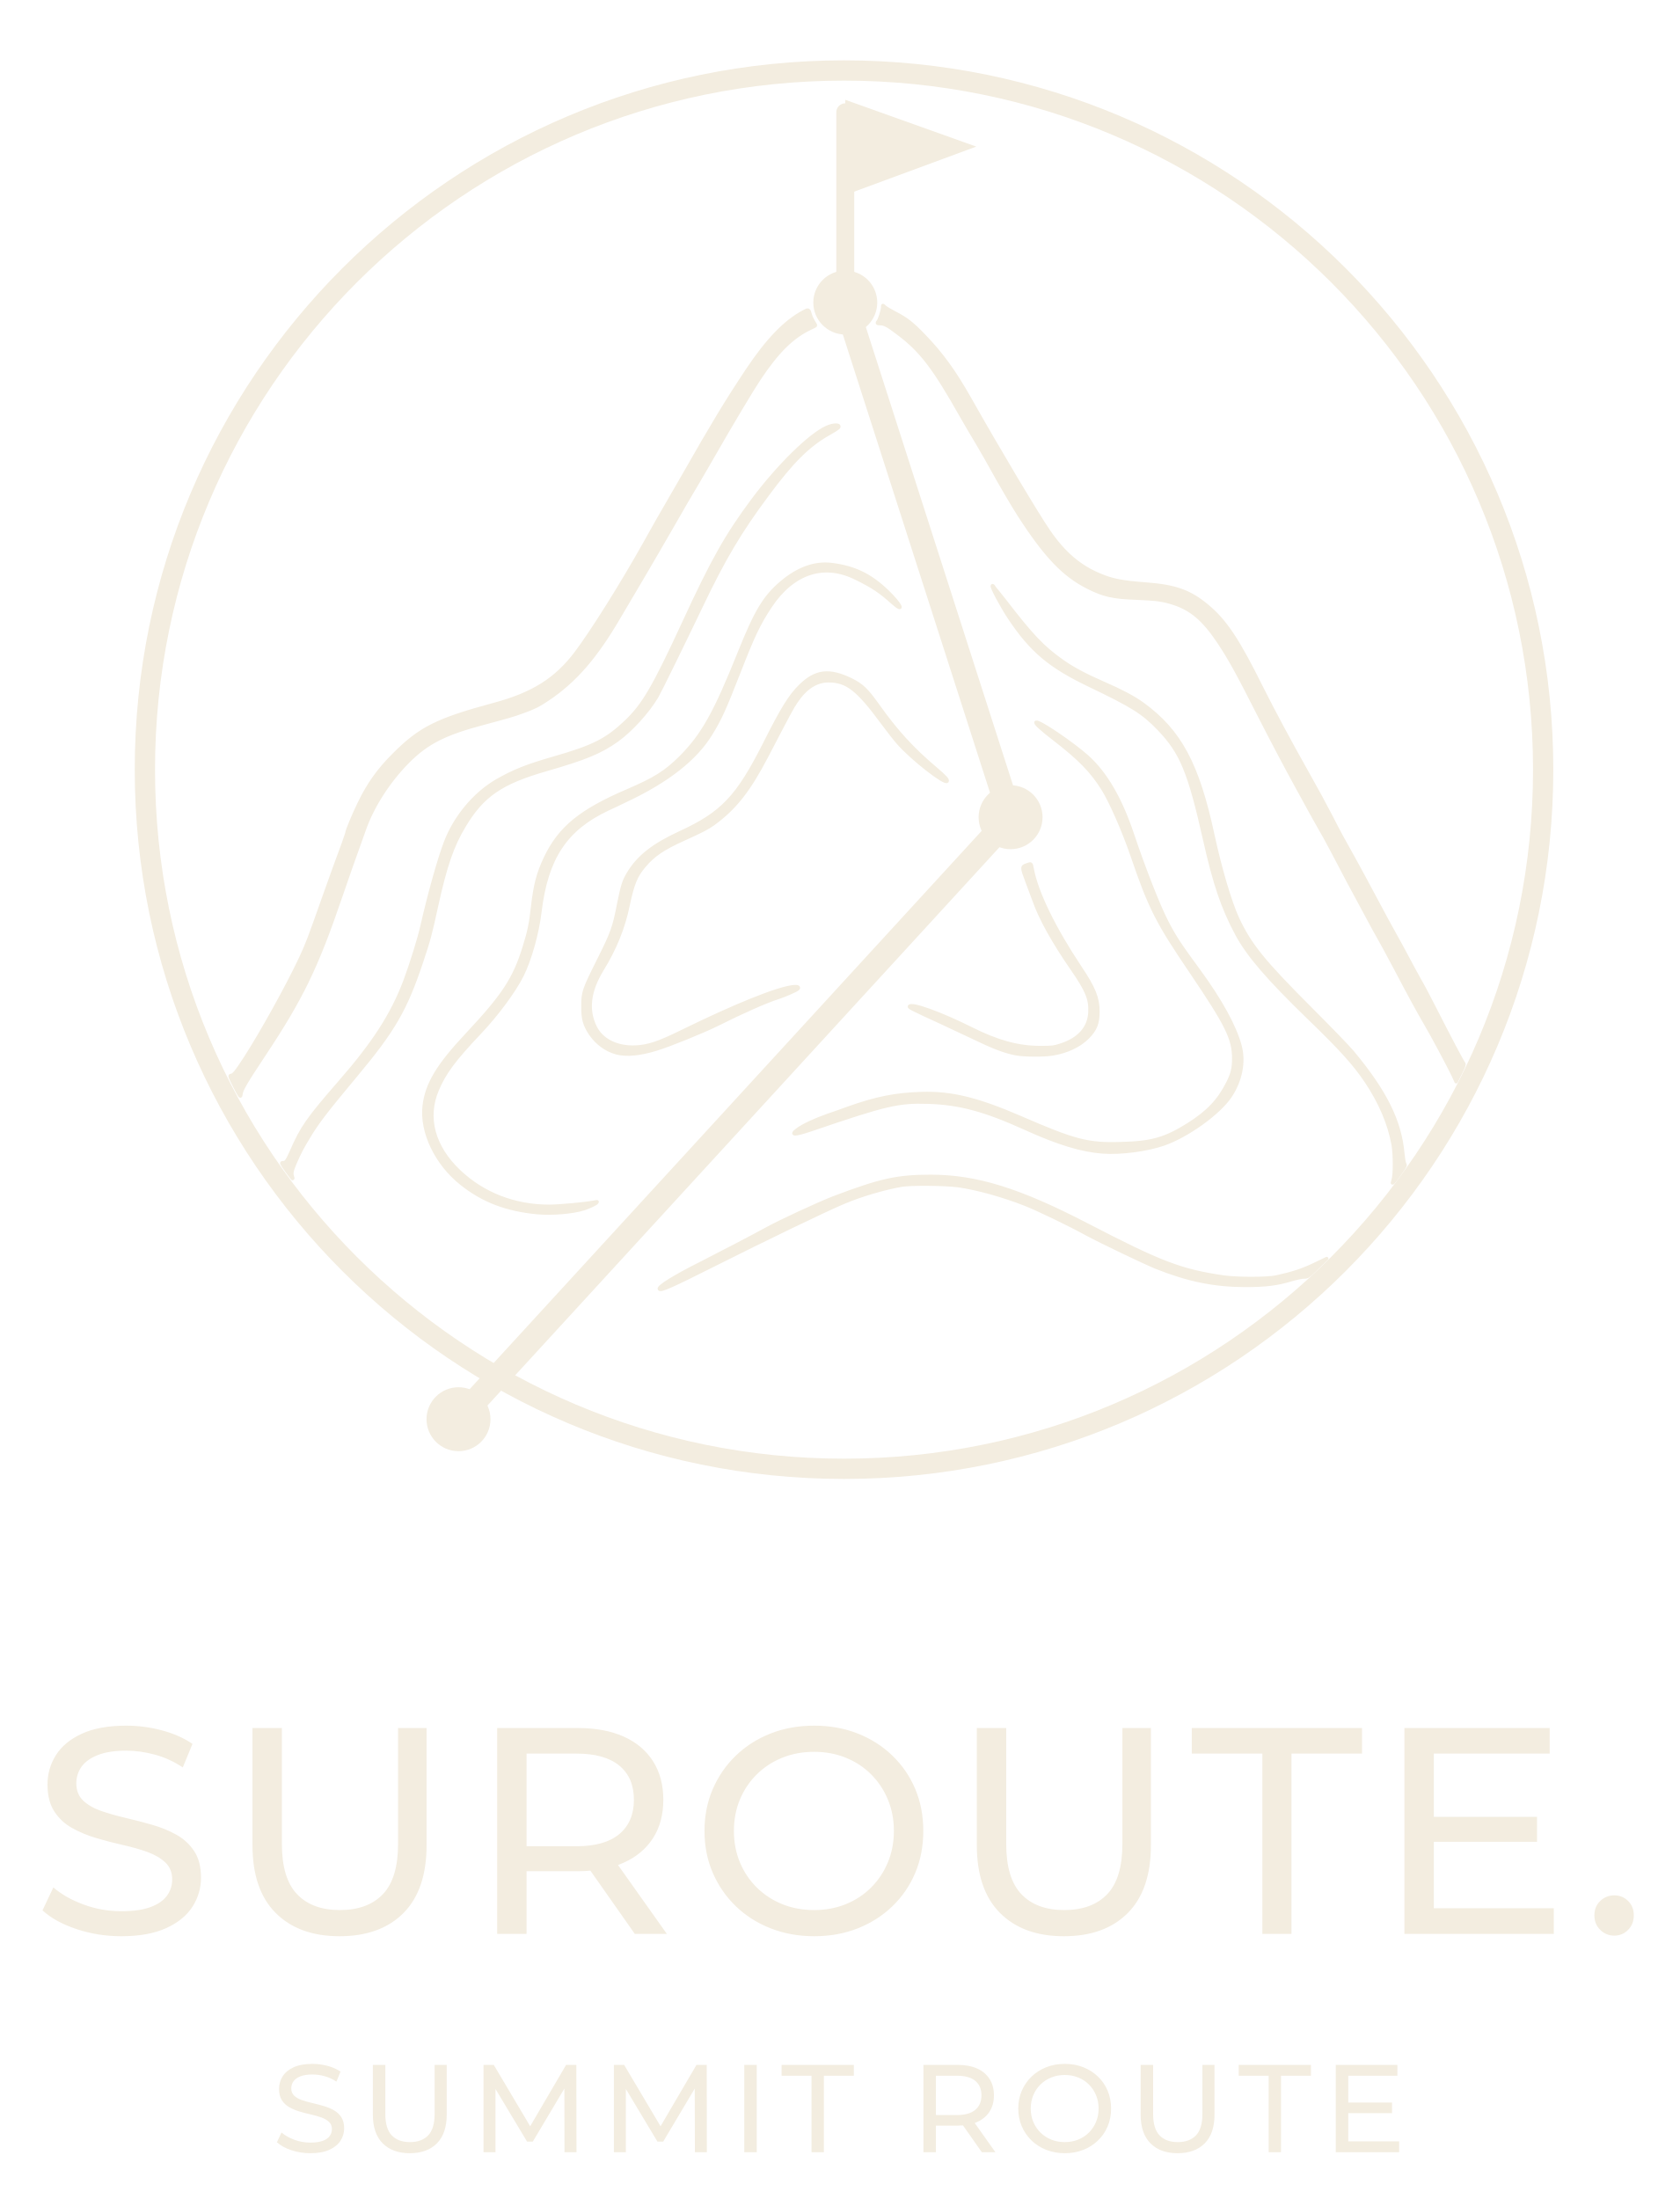
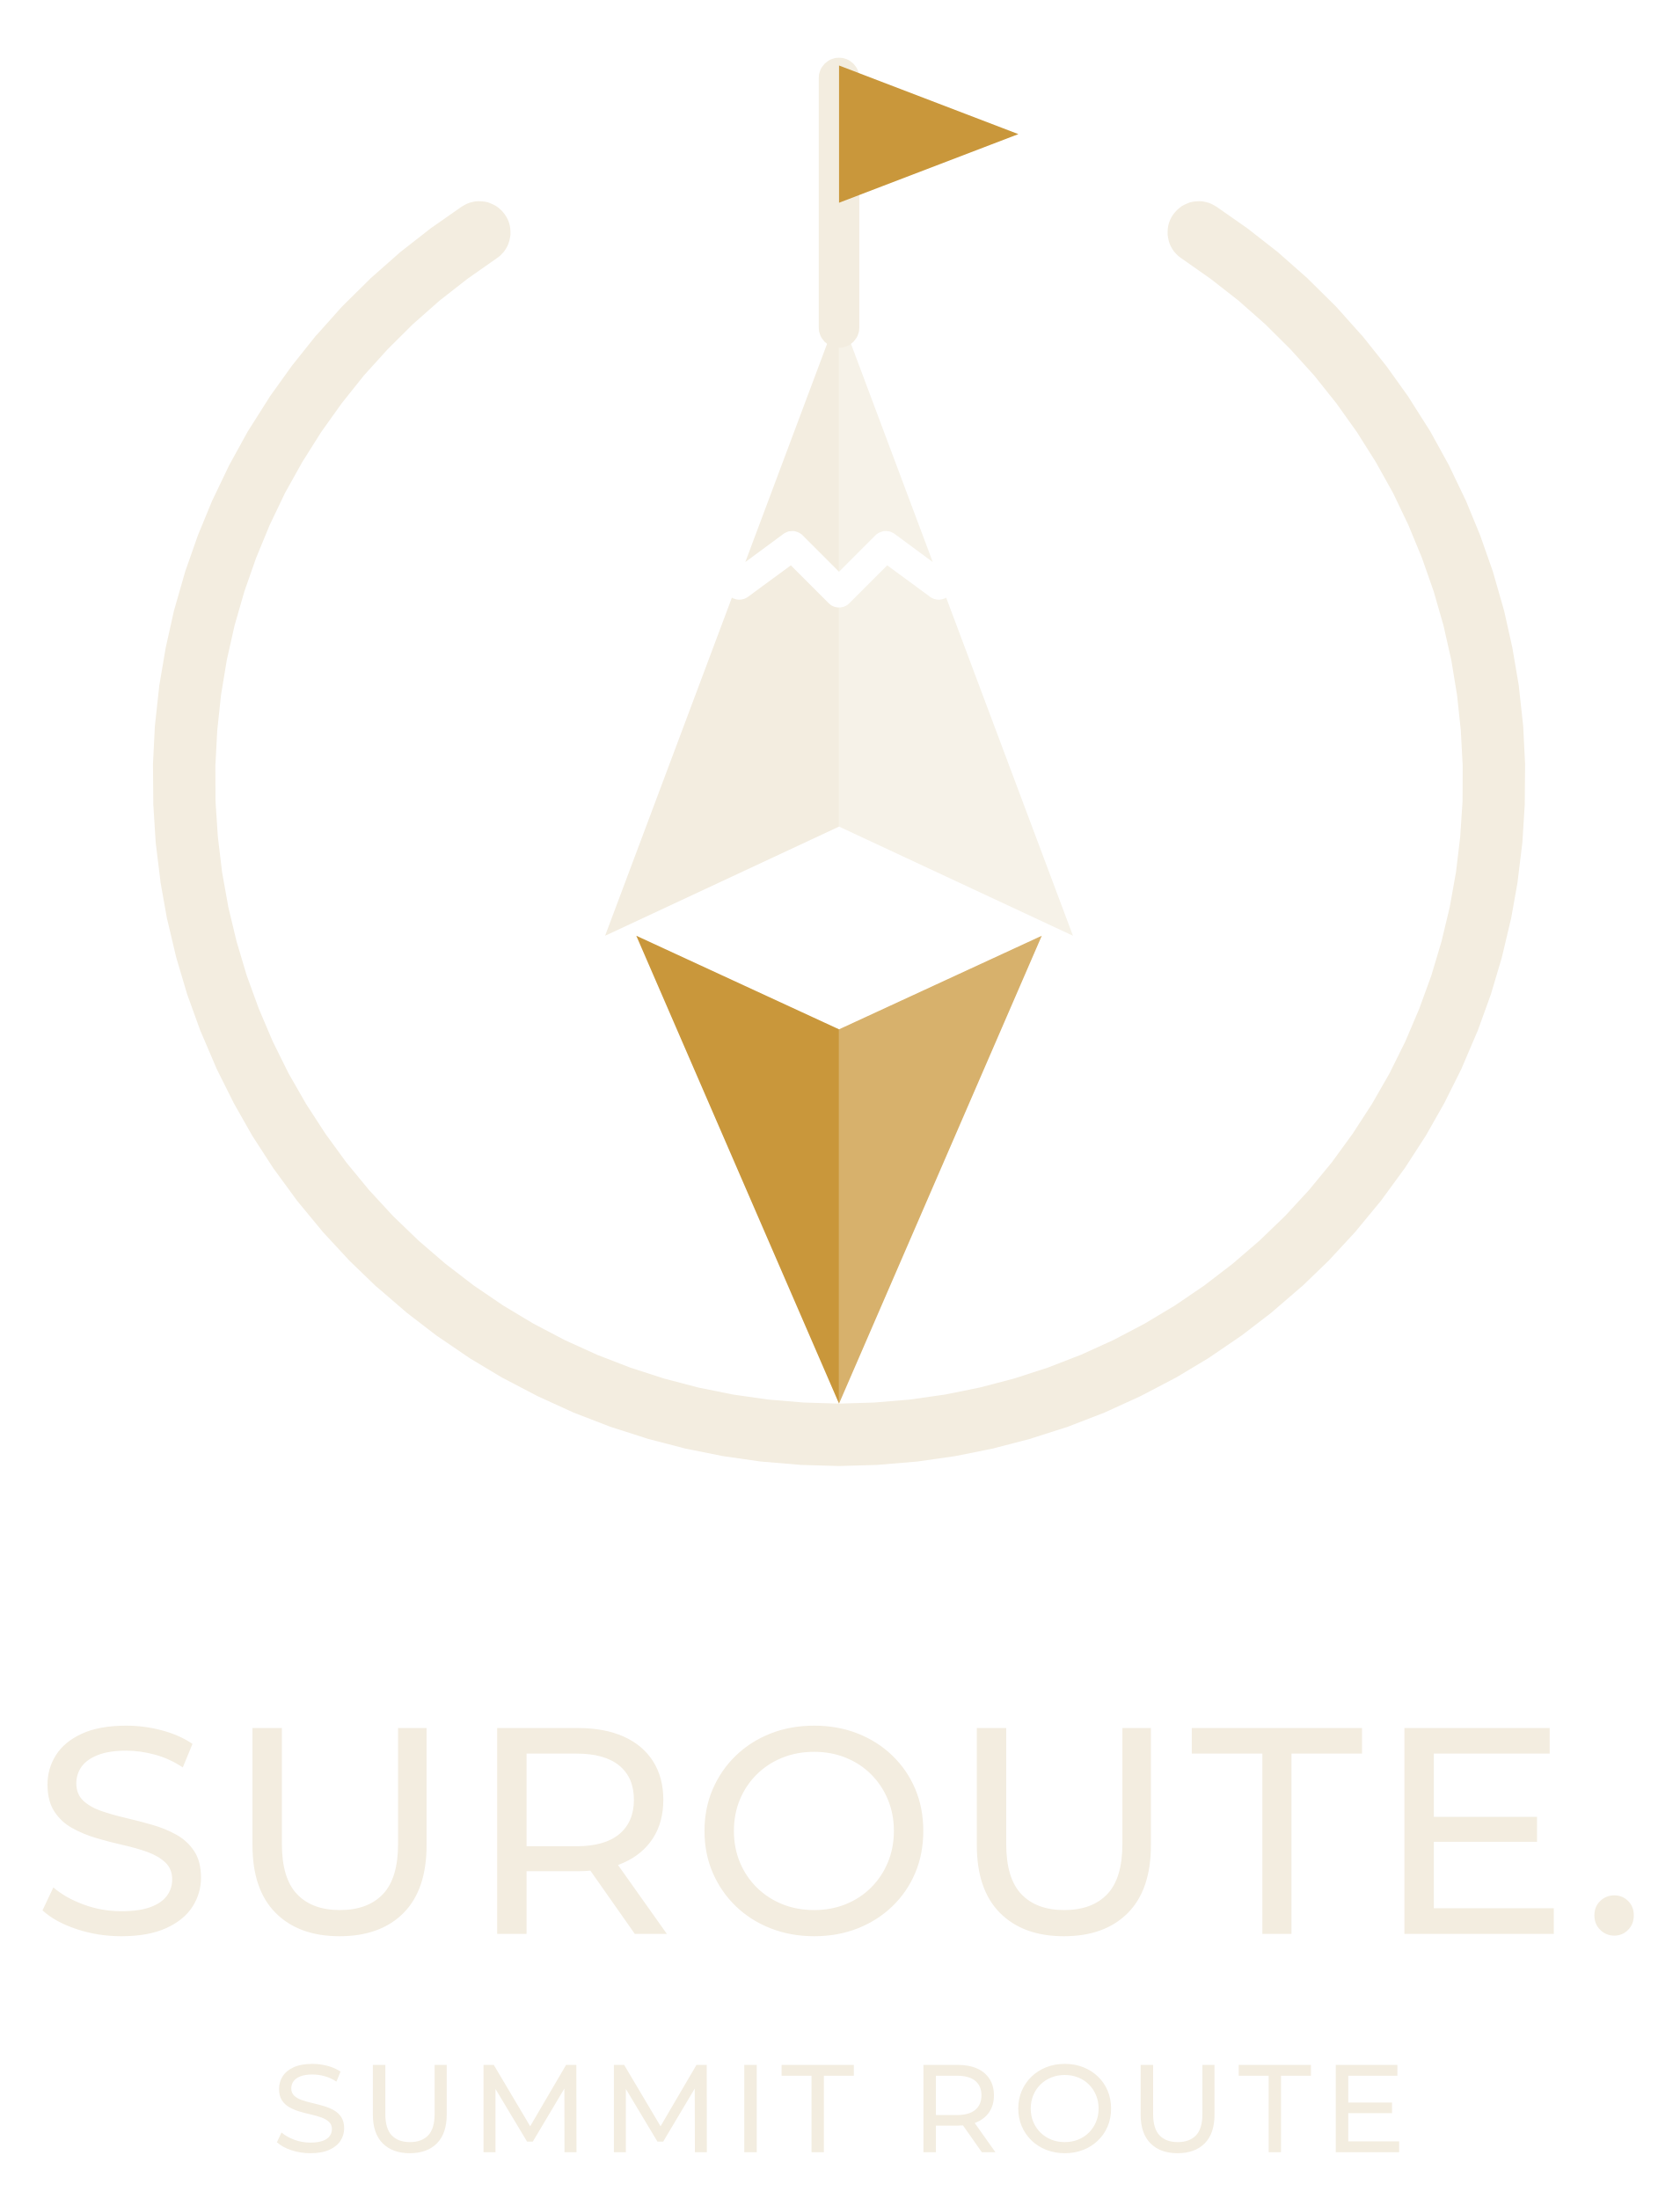
- <svg xmlns="http://www.w3.org/2000/svg" viewBox="-3.8 0.0 107.7 141.0" role="img" aria-label="SuRoute · Summit Route">
-   <circle cx="50.32" cy="49.35" r="44.83" fill="none" stroke="#F3EDE0" stroke-width="1.30" />
-   <path fill="#F3EDE0" fill-rule="evenodd" stroke="#F3EDE0" stroke-width="0.22" stroke-linejoin="round" d="M38.48 82.65C38.39 82.51 39.49 81.83 41.23 80.96C42.20 80.47 44.75 79.14 45.34 78.81C46.16 78.35 48.65 77.20 49.62 76.82C52.65 75.67 53.71 75.43 55.88 75.43C58.81 75.43 61.56 76.29 65.88 78.53C70.60 80.98 71.90 81.48 74.62 81.88C75.50 82.01 77.46 82.01 78.05 81.88C79.10 81.65 79.73 81.44 80.50 81.07L81.27 80.70L80.67 81.29C80.06 81.87 80.06 81.88 79.82 81.88C79.68 81.88 79.30 81.96 78.97 82.06C78.07 82.33 77.34 82.42 76.02 82.42C74.04 82.41 72.37 82.07 70.30 81.24C69.55 80.93 66.83 79.63 65.92 79.14C64.76 78.50 62.74 77.53 61.95 77.22C60.51 76.65 58.81 76.18 57.62 76.02C56.79 75.91 54.62 75.89 54.02 75.99C52.96 76.17 51.44 76.61 50.35 77.07C49.25 77.52 45.22 79.47 41.98 81.10C39.26 82.47 38.56 82.78 38.48 82.65ZM30.63 77.75C28.67 77.56 27.17 76.99 25.79 75.89C24.18 74.61 23.21 72.59 23.40 70.92C23.56 69.52 24.28 68.32 26.15 66.33C28.49 63.83 29.19 62.77 29.82 60.72C30.13 59.73 30.23 59.25 30.35 58.17C30.52 56.71 30.70 56.03 31.17 55.02C32.09 53.09 33.42 52.00 36.45 50.70C38.20 49.95 38.89 49.51 39.83 48.58C41.26 47.15 42.05 45.74 43.61 41.85C44.68 39.18 45.23 38.27 46.33 37.34C47.39 36.45 48.46 36.07 49.52 36.20C50.98 36.38 52.02 36.88 53.12 37.95C53.95 38.75 54.23 39.34 53.45 38.65C52.68 37.95 52.16 37.60 51.12 37.09C49.05 36.04 47.05 36.69 45.59 38.88C44.85 40.00 44.49 40.76 43.57 43.12C42.65 45.47 42.38 46.08 41.78 47.05C40.81 48.65 38.99 50.08 36.32 51.33C36.02 51.48 35.49 51.73 35.14 51.89C32.46 53.16 31.24 55.01 30.82 58.45C30.66 59.83 30.17 61.56 29.67 62.55C29.17 63.55 28.05 65.06 26.97 66.20C25.32 67.94 24.69 68.79 24.23 69.89C23.48 71.66 23.99 73.55 25.64 75.11C27.18 76.57 29.20 77.35 31.41 77.35C32.02 77.35 33.66 77.20 34.20 77.10C34.52 77.04 34.51 77.04 34.47 77.10C34.43 77.18 34.00 77.38 33.65 77.50C32.90 77.73 31.61 77.84 30.63 77.75ZM85.53 75.67C85.65 75.33 85.64 73.99 85.53 73.38C85.28 72.03 84.71 70.69 83.80 69.33C83.04 68.20 82.17 67.24 80.11 65.25C77.49 62.71 76.23 61.24 75.51 59.90C74.61 58.22 74.09 56.70 73.45 53.85C72.47 49.48 71.95 48.24 70.51 46.74C69.49 45.68 68.84 45.27 66.00 43.91C63.52 42.72 62.32 41.71 60.93 39.62C60.46 38.92 59.76 37.62 59.83 37.56C59.84 37.54 59.88 37.56 59.91 37.61C59.93 37.66 60.04 37.80 60.14 37.91C60.24 38.03 60.45 38.30 60.61 38.50C62.38 40.80 63.07 41.52 64.33 42.41C65.00 42.88 65.73 43.27 67.00 43.83C68.11 44.31 68.91 44.74 69.45 45.13C71.86 46.88 72.99 48.99 73.97 53.55C74.44 55.72 75.06 57.81 75.54 58.87C76.35 60.60 77.17 61.62 80.35 64.80C81.49 65.94 82.64 67.13 82.91 67.45C85.02 69.98 85.97 71.89 86.15 73.97C86.18 74.27 86.23 74.57 86.27 74.63C86.33 74.72 86.31 74.77 85.97 75.25C85.47 75.95 85.43 75.98 85.53 75.67ZM14.61 75.11C14.21 74.55 14.21 74.55 14.37 74.55C14.54 74.55 14.62 74.43 14.88 73.85C15.55 72.30 15.95 71.74 17.92 69.47C20.16 66.91 21.34 65.09 22.17 62.90C22.59 61.77 23.08 60.20 23.27 59.35C23.72 57.37 24.34 55.15 24.75 54.06C25.36 52.42 26.62 50.90 28.07 50.06C29.16 49.44 29.96 49.12 31.69 48.62C34.24 47.89 35.10 47.46 36.35 46.27C37.48 45.19 38.14 44.05 40.05 39.92C41.89 35.92 42.81 34.30 44.47 32.07C46.09 29.90 48.12 27.90 49.20 27.41C49.66 27.20 50.13 27.21 49.95 27.43C49.91 27.47 49.63 27.65 49.32 27.82C48.02 28.56 46.99 29.58 45.42 31.70C43.63 34.10 42.62 35.81 41.15 38.89C39.97 41.35 38.53 44.29 38.31 44.67C37.72 45.66 36.65 46.83 35.77 47.46C34.69 48.23 33.73 48.62 31.20 49.35C28.32 50.18 27.13 51.00 25.96 52.96C25.20 54.22 24.76 55.50 24.20 58.04C23.78 59.96 23.71 60.23 23.20 61.75C22.20 64.73 21.43 66.07 19.00 68.97C17.10 71.25 16.56 71.95 15.99 72.90C15.56 73.61 15.42 73.88 15.15 74.50C14.91 75.05 14.88 75.20 14.94 75.42C14.97 75.52 14.99 75.60 14.98 75.60C14.97 75.60 14.81 75.38 14.61 75.11ZM66.90 73.86C65.54 73.76 64.02 73.29 61.95 72.35C59.35 71.17 57.72 70.73 55.70 70.67C53.80 70.61 52.99 70.80 48.25 72.42C47.16 72.79 46.83 72.80 47.34 72.43C47.71 72.16 48.40 71.83 49.28 71.52C49.72 71.37 50.29 71.17 50.55 71.07C52.40 70.41 53.63 70.17 55.30 70.12C57.19 70.06 58.87 70.47 61.60 71.65C65.12 73.18 65.96 73.40 68.10 73.33C70.06 73.28 70.93 73.03 72.41 72.10C73.67 71.30 74.36 70.57 74.94 69.42C75.22 68.87 75.31 68.49 75.31 67.88C75.31 66.60 74.88 65.73 72.63 62.40C70.41 59.13 69.96 58.26 68.80 54.87C68.26 53.29 67.42 51.38 66.93 50.60C66.21 49.45 65.45 48.66 63.79 47.38C62.96 46.74 62.53 46.35 62.64 46.31C62.85 46.24 64.90 47.63 65.89 48.50C67.08 49.56 68.04 51.20 68.81 53.50C69.58 55.79 70.51 58.15 71.03 59.14C71.53 60.10 71.81 60.53 73.08 62.26C74.46 64.15 75.38 65.82 75.71 67.06C75.99 68.09 75.75 69.29 75.08 70.29C74.36 71.37 72.34 72.82 70.83 73.35C69.73 73.73 68.03 73.95 66.90 73.86ZM11.26 69.67C10.93 69.03 10.91 68.97 11.01 68.96C11.18 68.95 11.34 68.75 11.94 67.83C12.99 66.20 14.62 63.26 15.46 61.48C15.92 60.49 16.03 60.19 16.97 57.53C17.18 56.95 17.46 56.16 17.60 55.77C18.13 54.35 18.45 53.45 18.45 53.39C18.45 53.28 18.88 52.23 19.23 51.52C19.84 50.26 20.48 49.36 21.50 48.35C23.15 46.70 24.26 46.15 27.85 45.18C30.36 44.51 31.84 43.58 33.13 41.88C34.16 40.51 36.02 37.56 37.55 34.83C38.43 33.26 38.58 32.99 38.90 32.45C39.09 32.13 39.64 31.17 40.14 30.30C41.93 27.16 42.78 25.75 44.11 23.75C45.41 21.80 46.55 20.62 47.72 20.00C48.04 19.82 48.06 19.83 48.15 20.16C48.18 20.29 48.28 20.50 48.36 20.63C48.44 20.75 48.50 20.86 48.50 20.87C48.50 20.88 48.35 20.96 48.17 21.04C47.00 21.59 46.04 22.54 44.87 24.30C44.39 25.02 43.18 27.04 41.77 29.50C41.58 29.84 41.17 30.53 40.88 31.03C40.58 31.52 39.88 32.73 39.31 33.73C38.75 34.71 37.86 36.23 37.35 37.10C36.84 37.97 36.19 39.06 35.92 39.52C34.42 42.10 33.08 43.66 31.31 44.84C30.75 45.22 30.41 45.39 29.70 45.64C29.16 45.84 28.78 45.95 27.25 46.36C24.74 47.02 23.59 47.60 22.37 48.82C21.12 50.08 20.08 51.69 19.55 53.21C19.47 53.44 19.29 53.94 19.15 54.33C18.89 55.05 18.60 55.86 18.02 57.55C16.50 62.01 15.53 64.01 13.14 67.61C11.94 69.42 11.69 69.85 11.65 70.15C11.62 70.37 11.62 70.37 11.26 69.67ZM89.38 68.94C89.08 68.32 88.04 66.36 87.60 65.62C87.23 65.00 86.47 63.60 85.79 62.30C85.42 61.59 84.61 60.10 84.55 60.02C84.53 60.00 84.22 59.41 83.85 58.73C83.48 58.04 83.10 57.33 83.00 57.15C82.90 56.97 82.51 56.25 82.15 55.55C81.79 54.85 81.33 54.00 81.15 53.67C80.96 53.35 80.59 52.67 80.31 52.18C80.04 51.68 79.58 50.85 79.29 50.32C78.68 49.21 77.86 47.66 77.00 45.98C75.54 43.10 75.06 42.23 74.34 41.15C73.39 39.73 72.59 39.05 71.45 38.68C70.76 38.46 70.40 38.41 69.03 38.35C67.58 38.30 66.96 38.16 65.97 37.66C64.41 36.88 63.23 35.64 61.52 32.98C61.17 32.44 60.23 30.83 59.82 30.08C59.69 29.83 59.27 29.10 58.89 28.45C58.50 27.81 58.04 27.01 57.85 26.68C56.09 23.56 55.27 22.49 53.80 21.38C53.10 20.85 52.91 20.75 52.62 20.75C52.43 20.75 52.42 20.72 52.53 20.58C52.62 20.45 52.80 19.88 52.80 19.70C52.80 19.55 52.80 19.55 52.93 19.68C53.01 19.75 53.31 19.93 53.60 20.08C54.32 20.45 54.68 20.73 55.45 21.53C56.57 22.69 57.37 23.79 58.38 25.57C60.30 28.97 62.72 33.02 63.44 34.06C64.41 35.48 65.45 36.36 66.76 36.89C67.55 37.22 68.20 37.34 69.67 37.45C71.56 37.59 72.50 37.93 73.60 38.85C74.76 39.81 75.57 41.02 77.12 44.15C77.83 45.57 78.92 47.60 79.98 49.48C80.62 50.61 81.10 51.50 81.58 52.42C82.02 53.29 82.30 53.81 83.00 55.05C83.32 55.63 83.76 56.44 84.55 57.92C84.91 58.60 85.39 59.49 85.62 59.89C85.85 60.30 86.20 60.94 86.40 61.32C86.60 61.71 86.96 62.36 87.19 62.78C87.43 63.19 87.88 64.04 88.20 64.68C89.17 66.58 89.91 67.99 90.06 68.20C90.10 68.26 90.05 68.40 89.84 68.82L89.57 69.36L89.38 68.94ZM61.38 67.57C60.66 67.44 59.90 67.15 58.58 66.51C57.86 66.17 56.89 65.71 56.43 65.50C54.79 64.75 54.49 64.60 54.51 64.54C54.60 64.29 56.49 64.97 58.49 65.97C60.17 66.81 61.48 67.17 62.90 67.17C63.66 67.17 63.76 67.16 64.17 67.03C65.37 66.66 66.04 65.92 66.09 64.91C66.13 64.05 65.90 63.50 64.93 62.10C63.74 60.38 62.90 58.86 62.51 57.74C62.40 57.43 62.19 56.88 62.05 56.51C61.71 55.61 61.71 55.57 62.04 55.46C62.33 55.36 62.31 55.34 62.38 55.70C62.66 57.22 63.78 59.52 65.46 62.04C66.34 63.35 66.60 64.00 66.60 64.85C66.60 65.63 66.44 66.01 65.93 66.53C65.39 67.06 64.60 67.43 63.68 67.58C63.11 67.67 61.91 67.66 61.38 67.57ZM35.75 67.51C35.07 67.33 34.47 66.89 34.05 66.27C33.68 65.70 33.57 65.33 33.58 64.50C33.58 63.62 33.63 63.47 34.59 61.55C35.45 59.83 35.58 59.49 35.87 57.98C36.11 56.78 36.21 56.48 36.48 56.03C37.12 54.95 38.09 54.19 39.80 53.40C42.52 52.15 43.50 51.12 45.26 47.63C46.35 45.46 46.88 44.60 47.52 43.98C48.50 43.02 49.36 42.91 50.75 43.58C51.46 43.93 51.76 44.21 52.50 45.25C53.67 46.90 54.71 48.03 56.15 49.25C56.80 49.80 56.98 50.00 56.93 50.09C56.80 50.30 54.69 48.65 53.81 47.65C53.58 47.39 53.12 46.80 52.79 46.35C51.20 44.19 50.51 43.65 49.32 43.65C48.54 43.65 47.84 44.10 47.24 45.00C47.00 45.35 46.81 45.70 45.38 48.45C44.21 50.69 43.32 51.82 41.93 52.83C41.53 53.11 41.22 53.27 40.05 53.80C38.72 54.40 38.10 54.82 37.51 55.52C36.98 56.14 36.77 56.64 36.47 58.05C36.18 59.48 35.63 60.83 34.80 62.18C33.97 63.54 33.82 64.75 34.36 65.85C34.78 66.71 35.76 67.19 36.95 67.14C37.78 67.10 38.44 66.88 39.98 66.12C43.35 64.47 46.02 63.39 47.06 63.27C47.35 63.24 47.48 63.30 47.34 63.42C47.27 63.49 46.45 63.85 46.12 63.95C45.35 64.19 43.75 64.90 42.18 65.69C41.27 66.14 39.11 67.02 38.27 67.27C37.23 67.59 36.37 67.67 35.75 67.51Z" />
-   <path d="M25.6 91L61 52.4L50.4 19.4" fill="none" stroke="#F3EDE0" stroke-width="1.55" stroke-linecap="round" stroke-linejoin="round" />
-   <path d="M50.4 19.4V7.2" stroke="#F3EDE0" stroke-width="1.15" stroke-linecap="round" />
-   <path fill="#F3EDE0" d="M50.4 6.4L58.8 9.4L50.4 12.5Z" />
-   <circle fill="#F3EDE0" cx="25.6" cy="91" r="2.05" />
-   <circle fill="#F3EDE0" cx="61" cy="52.4" r="2.05" />
-   <circle fill="#F3EDE0" cx="50.4" cy="19.4" r="2.05" />
+ <svg xmlns="http://www.w3.org/2000/svg" viewBox="-3.8 0 107.7 141">
+   <path fill="#F3EDE0" d="M23.83 14.63L23.74 14.70L21.86 16.17L21.77 16.25L19.98 17.83L19.90 17.91L18.20 19.59L18.12 19.67L16.53 21.45L16.45 21.53L14.96 23.40L14.89 23.49L13.50 25.43L13.44 25.53L12.16 27.55L12.10 27.64L10.95 29.73L10.89 29.84L9.86 31.99L9.81 32.09L8.90 34.30L8.86 34.41L8.07 36.66L8.04 36.77L7.38 39.07L7.35 39.18L6.83 41.51L6.81 41.62L6.41 43.98L6.40 44.09L6.14 46.47L6.13 46.58L6.01 48.97L6.01 49.08L6.03 51.47L6.03 51.58L6.18 53.97L6.19 54.08L6.48 56.45L6.49 56.56L6.91 58.92L6.94 59.03L7.49 61.35L7.52 61.46L8.20 63.75L8.24 63.86L9.05 66.10L9.10 66.21L10.04 68.41L10.08 68.51L11.15 70.65L11.20 70.75L12.38 72.83L12.44 72.92L13.74 74.93L13.81 75.02L15.22 76.95L15.29 77.04L16.81 78.88L16.88 78.97L18.50 80.72L18.58 80.81L20.30 82.47L20.39 82.54L22.20 84.10L22.28 84.17L24.18 85.63L24.27 85.69L26.25 87.04L26.34 87.10L28.39 88.33L28.49 88.38L30.61 89.49L30.71 89.54L32.88 90.53L32.99 90.58L35.22 91.44L35.32 91.48L37.60 92.21L37.71 92.25L40.02 92.85L40.13 92.88L42.47 93.35L42.58 93.37L44.95 93.71L45.06 93.72L47.44 93.92L47.55 93.93L49.94 94.00L50.06 94.00L52.45 93.93L52.56 93.92L54.94 93.72L55.05 93.71L57.42 93.37L57.53 93.35L59.87 92.88L59.98 92.85L62.29 92.25L62.40 92.21L64.68 91.48L64.78 91.44L67.01 90.58L67.12 90.53L69.29 89.54L69.39 89.49L71.51 88.38L71.61 88.33L73.66 87.10L73.75 87.04L75.73 85.69L75.82 85.63L77.72 84.17L77.80 84.10L79.61 82.54L79.70 82.47L81.42 80.81L81.50 80.72L83.12 78.97L83.19 78.88L84.71 77.04L84.78 76.95L86.19 75.02L86.26 74.93L87.56 72.92L87.62 72.83L88.80 70.75L88.85 70.65L89.92 68.51L89.96 68.41L90.90 66.21L90.95 66.10L91.76 63.86L91.80 63.75L92.48 61.46L92.51 61.35L93.06 59.03L93.09 58.92L93.51 56.56L93.52 56.45L93.81 54.08L93.82 53.97L93.97 51.58L93.97 51.47L93.99 49.08L93.99 48.97L93.87 46.58L93.86 46.47L93.60 44.09L93.59 43.98L93.19 41.62L93.17 41.51L92.65 39.18L92.62 39.07L91.96 36.77L91.93 36.66L91.14 34.41L91.10 34.30L90.19 32.09L90.14 31.99L89.11 29.84L89.05 29.73L87.90 27.64L87.84 27.55L86.56 25.53L86.50 25.43L85.11 23.49L85.04 23.40L83.55 21.53L83.47 21.45L81.88 19.67L81.80 19.59L80.10 17.91L80.02 17.83L78.23 16.25L78.14 16.17L76.26 14.70L76.17 14.63L74.21 13.26L74.04 13.16L73.87 13.07L73.69 13.00L73.50 12.95L73.30 12.91L73.11 12.90L72.91 12.91L72.72 12.93L72.52 12.97L72.34 13.04L72.16 13.12L71.99 13.21L71.83 13.33L71.68 13.46L71.55 13.60L71.43 13.75L71.32 13.92L71.23 14.10L71.16 14.28L71.11 14.47L71.08 14.66L71.07 14.86L71.07 15.06L71.10 15.25L71.14 15.44L71.20 15.63L71.28 15.81L71.38 15.98L71.49 16.14L71.62 16.28L71.76 16.42L71.92 16.54L73.83 17.88L75.62 19.28L77.33 20.79L78.94 22.39L80.47 24.08L81.89 25.86L83.21 27.71L84.42 29.63L85.53 31.62L86.51 33.67L87.38 35.78L88.13 37.92L88.76 40.11L89.26 42.33L89.63 44.58L89.87 46.84L89.99 49.11L89.98 51.39L89.83 53.66L89.56 55.92L89.16 58.16L88.63 60.37L87.98 62.55L87.20 64.69L86.31 66.78L85.30 68.82L84.17 70.79L82.93 72.70L81.59 74.54L80.14 76.30L78.60 77.97L76.96 79.55L75.24 81.03L73.43 82.42L71.55 83.70L69.60 84.87L67.58 85.93L65.51 86.87L63.39 87.69L61.23 88.39L59.02 88.97L56.79 89.42L54.54 89.74L52.27 89.93L50.00 90.00L47.73 89.93L45.46 89.74L43.21 89.42L40.98 88.97L38.77 88.39L36.61 87.69L34.49 86.87L32.42 85.93L30.40 84.87L28.45 83.70L26.57 82.42L24.76 81.03L23.04 79.55L21.40 77.97L19.86 76.30L18.41 74.54L17.07 72.70L15.83 70.79L14.70 68.82L13.69 66.78L12.80 64.69L12.02 62.55L11.37 60.37L10.84 58.16L10.44 55.92L10.17 53.66L10.02 51.39L10.01 49.11L10.13 46.84L10.37 44.58L10.74 42.33L11.24 40.11L11.87 37.92L12.62 35.78L13.49 33.67L14.47 31.62L15.58 29.63L16.79 27.71L18.11 25.86L19.53 24.08L21.06 22.39L22.67 20.79L24.38 19.28L26.17 17.88L28.08 16.54L28.24 16.42L28.38 16.28L28.51 16.14L28.62 15.98L28.72 15.81L28.80 15.63L28.86 15.44L28.90 15.25L28.93 15.06L28.93 14.86L28.92 14.66L28.89 14.47L28.84 14.28L28.77 14.10L28.68 13.92L28.57 13.75L28.45 13.60L28.32 13.46L28.17 13.33L28.01 13.21L27.84 13.12L27.66 13.04L27.48 12.97L27.28 12.93L27.09 12.91L26.89 12.90L26.70 12.91L26.50 12.95L26.31 13.00L26.13 13.07L25.96 13.16L25.79 13.26Z" />
+   <path fill="#F3EDE0" d="M50.00 20.00L43.99 36.04L46.44 34.23L46.52 34.18L46.60 34.14L46.69 34.10L46.78 34.07L46.88 34.06L46.98 34.05L47.07 34.05L47.17 34.06L47.26 34.09L47.35 34.12L47.44 34.16L47.52 34.21L47.60 34.26L47.67 34.33L50.00 36.66ZM35.00 60.00L50.00 53.00L50.00 38.95L49.91 38.95L49.81 38.93L49.72 38.91L49.64 38.88L49.55 38.84L49.47 38.79L49.40 38.73L49.33 38.67L46.91 36.25L44.16 38.27L44.09 38.32L44.00 38.36L43.92 38.40L43.83 38.42L43.74 38.44L43.64 38.45L43.55 38.45L43.46 38.44L43.37 38.42L43.28 38.39L43.19 38.36L43.13 38.32Z" />
+   <path fill="#F3EDE0" fill-opacity="0.72" d="M50.00 20.00L50.00 36.66L52.33 34.33L52.40 34.26L52.48 34.21L52.56 34.16L52.65 34.12L52.74 34.09L52.83 34.06L52.93 34.05L53.02 34.05L53.12 34.06L53.22 34.07L53.31 34.10L53.40 34.14L53.48 34.18L53.56 34.23L56.01 36.04ZM50.00 53.00L65.00 60.00L56.87 38.32L56.81 38.36L56.72 38.39L56.63 38.42L56.54 38.44L56.45 38.45L56.36 38.45L56.26 38.44L56.17 38.42L56.08 38.40L56.00 38.36L55.91 38.32L55.84 38.27L53.09 36.25L50.67 38.67L50.60 38.73L50.53 38.79L50.45 38.84L50.36 38.88L50.28 38.91L50.19 38.93L50.09 38.95L50.00 38.95Z" />
+   <path fill="#F3EDE0" d="M51.30 5.00L51.29 4.87L51.28 4.75L51.24 4.62L51.20 4.50L51.15 4.39L51.08 4.28L51.00 4.18L50.92 4.08L50.82 4.00L50.72 3.92L50.61 3.85L50.50 3.80L50.38 3.76L50.25 3.72L50.13 3.71L50.00 3.70L49.87 3.71L49.75 3.72L49.62 3.76L49.50 3.80L49.39 3.85L49.28 3.92L49.18 4.00L49.08 4.08L49.00 4.18L48.92 4.28L48.85 4.39L48.80 4.50L48.76 4.62L48.72 4.75L48.71 4.87L48.70 5.00L48.70 21.00L48.71 21.13L48.72 21.25L48.76 21.38L48.80 21.50L48.85 21.61L48.92 21.72L49.00 21.82L49.08 21.92L49.18 22.00L49.28 22.08L49.39 22.15L49.50 22.20L49.62 22.24L49.75 22.28L49.87 22.29L50.00 22.30L50.13 22.29L50.25 22.28L50.38 22.24L50.50 22.20L50.61 22.15L50.72 22.08L50.82 22.00L50.92 21.92L51.00 21.82L51.08 21.72L51.15 21.61L51.20 21.50L51.24 21.38L51.28 21.25L51.29 21.13L51.30 21.00Z" />
+   <path fill="#C9973B" d="M50.00 4.20L61.50 8.60L50.00 13.00Z" />
+   <path fill="#C9973B" d="M50.00 90.00L37.00 60.00L50.00 66.00Z" />
+   <path fill="#C9973B" fill-opacity="0.75" d="M50.00 90.00L63.00 60.00L50.00 66.00Z" />
  <g fill="#F3EDE0">
    <path d="M3.979 124.151Q2.471 124.151 1.094 123.689Q-0.283 123.227 -1.075 122.491L-0.377 121.021Q0.377 121.681 1.547 122.114Q2.716 122.548 3.979 122.548Q5.129 122.548 5.846 122.284Q6.563 122.02 6.902 121.558Q7.241 121.096 7.241 120.511Q7.241 119.833 6.798 119.418Q6.355 119.003 5.648 118.748Q4.941 118.494 4.092 118.305Q3.244 118.117 2.386 117.862Q1.528 117.607 0.821 117.211Q0.113 116.815 -0.32 116.146Q-0.754 115.477 -0.754 114.421Q-0.754 113.402 -0.217 112.544Q0.321 111.686 1.443 111.168Q2.565 110.649 4.3 110.649Q5.45 110.649 6.581 110.951Q7.713 111.253 8.543 111.818L7.92 113.327Q7.072 112.761 6.129 112.507Q5.186 112.252 4.3 112.252Q3.187 112.252 2.471 112.535Q1.754 112.818 1.424 113.289Q1.094 113.761 1.094 114.345Q1.094 115.043 1.537 115.458Q1.98 115.873 2.687 116.118Q3.395 116.363 4.243 116.561Q5.092 116.759 5.95 117.004Q6.808 117.249 7.515 117.645Q8.222 118.041 8.656 118.701Q9.089 119.361 9.089 120.398Q9.089 121.398 8.543 122.256Q7.996 123.114 6.855 123.632Q5.714 124.151 3.979 124.151ZM17.971 124.151Q15.369 124.151 13.879 122.661Q12.389 121.171 12.389 118.305V110.8H14.275V118.23Q14.275 120.436 15.246 121.454Q16.217 122.473 17.99 122.473Q19.781 122.473 20.753 121.454Q21.724 120.436 21.724 118.23V110.8H23.553V118.305Q23.553 121.171 22.073 122.661Q20.592 124.151 17.971 124.151ZM28.079 124.0V110.8H33.227Q34.961 110.8 36.187 111.347Q37.413 111.894 38.073 112.931Q38.733 113.968 38.733 115.401Q38.733 116.834 38.073 117.862Q37.413 118.89 36.187 119.437Q36.017 119.512 35.829 119.587L38.959 124.0H36.904L34.056 119.946Q33.66 119.983 33.227 119.983H29.964V124.0ZM29.964 118.381H33.17Q34.98 118.381 35.914 117.598Q36.847 116.815 36.847 115.401Q36.847 113.987 35.914 113.214Q34.98 112.441 33.17 112.441H29.964ZM48.407 124.151Q46.898 124.151 45.606 123.642Q44.315 123.133 43.372 122.218Q42.429 121.303 41.901 120.078Q41.373 118.852 41.373 117.4Q41.373 115.948 41.901 114.722Q42.429 113.497 43.372 112.582Q44.315 111.667 45.597 111.158Q46.879 110.649 48.407 110.649Q49.915 110.649 51.188 111.149Q52.461 111.649 53.413 112.563Q54.365 113.478 54.884 114.703Q55.403 115.929 55.403 117.4Q55.403 118.871 54.884 120.097Q54.365 121.322 53.413 122.237Q52.461 123.151 51.188 123.651Q49.915 124.151 48.407 124.151ZM48.407 122.473Q49.5 122.473 50.434 122.095Q51.367 121.718 52.055 121.03Q52.744 120.342 53.13 119.418Q53.517 118.494 53.517 117.4Q53.517 116.306 53.13 115.382Q52.744 114.458 52.055 113.77Q51.367 113.082 50.434 112.705Q49.5 112.327 48.407 112.327Q47.294 112.327 46.361 112.705Q45.427 113.082 44.729 113.77Q44.032 114.458 43.645 115.382Q43.259 116.306 43.259 117.4Q43.259 118.494 43.645 119.418Q44.032 120.342 44.729 121.03Q45.427 121.718 46.361 122.095Q47.294 122.473 48.407 122.473ZM64.416 124.151Q61.814 124.151 60.324 122.661Q58.835 121.171 58.835 118.305V110.8H60.72V118.23Q60.72 120.436 61.691 121.454Q62.663 122.473 64.435 122.473Q66.227 122.473 67.198 121.454Q68.169 120.436 68.169 118.23V110.8H69.998V118.305Q69.998 121.171 68.518 122.661Q67.037 124.151 64.416 124.151ZM77.145 124.0V112.441H72.619V110.8H83.537V112.441H79.012V124.0ZM88.139 122.359H95.832V124.0H86.253V110.8H95.568V112.441H88.139V116.495H94.757V118.098H88.139ZM99.717 124.113Q99.189 124.113 98.812 123.745Q98.435 123.378 98.435 122.812Q98.435 122.246 98.812 121.888Q99.189 121.53 99.717 121.53Q100.226 121.53 100.594 121.888Q100.961 122.246 100.961 122.812Q100.961 123.378 100.594 123.745Q100.226 124.113 99.717 124.113Z" />
    <path d="M16.1 138.064Q15.46 138.064 14.876 137.868Q14.292 137.672 13.956 137.36L14.252 136.736Q14.572 137.016 15.068 137.2Q15.564 137.384 16.1 137.384Q16.588 137.384 16.892 137.272Q17.196 137.16 17.34 136.964Q17.484 136.768 17.484 136.52Q17.484 136.232 17.296 136.056Q17.108 135.88 16.808 135.772Q16.508 135.664 16.148 135.584Q15.788 135.504 15.424 135.396Q15.06 135.288 14.76 135.12Q14.46 134.952 14.276 134.668Q14.092 134.384 14.092 133.936Q14.092 133.504 14.32 133.14Q14.548 132.776 15.024 132.556Q15.5 132.336 16.236 132.336Q16.724 132.336 17.204 132.464Q17.684 132.592 18.036 132.832L17.772 133.472Q17.412 133.232 17.012 133.124Q16.612 133.016 16.236 133.016Q15.764 133.016 15.46 133.136Q15.156 133.256 15.016 133.456Q14.876 133.656 14.876 133.904Q14.876 134.2 15.064 134.376Q15.252 134.552 15.552 134.656Q15.852 134.76 16.212 134.844Q16.572 134.928 16.936 135.032Q17.3 135.136 17.6 135.304Q17.9 135.472 18.084 135.752Q18.268 136.032 18.268 136.472Q18.268 136.896 18.036 137.26Q17.804 137.624 17.32 137.844Q16.836 138.064 16.1 138.064ZM22.476 138.064Q21.372 138.064 20.74 137.432Q20.108 136.8 20.108 135.584V132.4H20.908V135.552Q20.908 136.488 21.32 136.92Q21.732 137.352 22.484 137.352Q23.244 137.352 23.656 136.92Q24.068 136.488 24.068 135.552V132.4H24.844V135.584Q24.844 136.8 24.216 137.432Q23.588 138.064 22.476 138.064ZM27.204 138.0V132.4H27.86L30.196 136.336L32.5 132.4H33.156L33.164 138.0H32.396L32.388 133.92L30.364 137.32H29.996L27.972 133.944V138.0ZM35.564 138.0V132.4H36.22L38.556 136.336L40.86 132.4H41.516L41.524 138.0H40.756L40.748 133.92L38.724 137.32H38.356L36.332 133.944V138.0ZM43.924 138.0V132.4H44.724V138.0ZM48.236 138.0V133.096H46.316V132.4H50.948V133.096H49.028V138.0ZM55.412 138.0V132.4H57.596Q58.332 132.4 58.852 132.632Q59.372 132.864 59.652 133.304Q59.932 133.744 59.932 134.352Q59.932 134.96 59.652 135.396Q59.372 135.832 58.852 136.064Q58.78 136.096 58.7 136.128L60.028 138.0H59.156L57.948 136.28Q57.78 136.296 57.596 136.296H56.212V138.0ZM56.212 135.616H57.572Q58.34 135.616 58.736 135.284Q59.132 134.952 59.132 134.352Q59.132 133.752 58.736 133.424Q58.34 133.096 57.572 133.096H56.212ZM64.476 138.064Q63.836 138.064 63.288 137.848Q62.74 137.632 62.34 137.244Q61.94 136.856 61.716 136.336Q61.492 135.816 61.492 135.2Q61.492 134.584 61.716 134.064Q61.94 133.544 62.34 133.156Q62.74 132.768 63.284 132.552Q63.828 132.336 64.476 132.336Q65.116 132.336 65.656 132.548Q66.196 132.76 66.6 133.148Q67.004 133.536 67.224 134.056Q67.444 134.576 67.444 135.2Q67.444 135.824 67.224 136.344Q67.004 136.864 66.6 137.252Q66.196 137.64 65.656 137.852Q65.116 138.064 64.476 138.064ZM64.476 137.352Q64.94 137.352 65.336 137.192Q65.732 137.032 66.024 136.74Q66.316 136.448 66.48 136.056Q66.644 135.664 66.644 135.2Q66.644 134.736 66.48 134.344Q66.316 133.952 66.024 133.66Q65.732 133.368 65.336 133.208Q64.94 133.048 64.476 133.048Q64.004 133.048 63.608 133.208Q63.212 133.368 62.916 133.66Q62.62 133.952 62.456 134.344Q62.292 134.736 62.292 135.2Q62.292 135.664 62.456 136.056Q62.62 136.448 62.916 136.74Q63.212 137.032 63.608 137.192Q64.004 137.352 64.476 137.352ZM71.708 138.064Q70.604 138.064 69.972 137.432Q69.34 136.8 69.34 135.584V132.4H70.14V135.552Q70.14 136.488 70.552 136.92Q70.964 137.352 71.716 137.352Q72.476 137.352 72.888 136.92Q73.3 136.488 73.3 135.552V132.4H74.076V135.584Q74.076 136.8 73.448 137.432Q72.82 138.064 71.708 138.064ZM77.548 138.0V133.096H75.628V132.4H80.26V133.096H78.34V138.0ZM82.652 137.304H85.916V138.0H81.852V132.4H85.804V133.096H82.652V134.816H85.46V135.496H82.652Z" />
  </g>
</svg>
